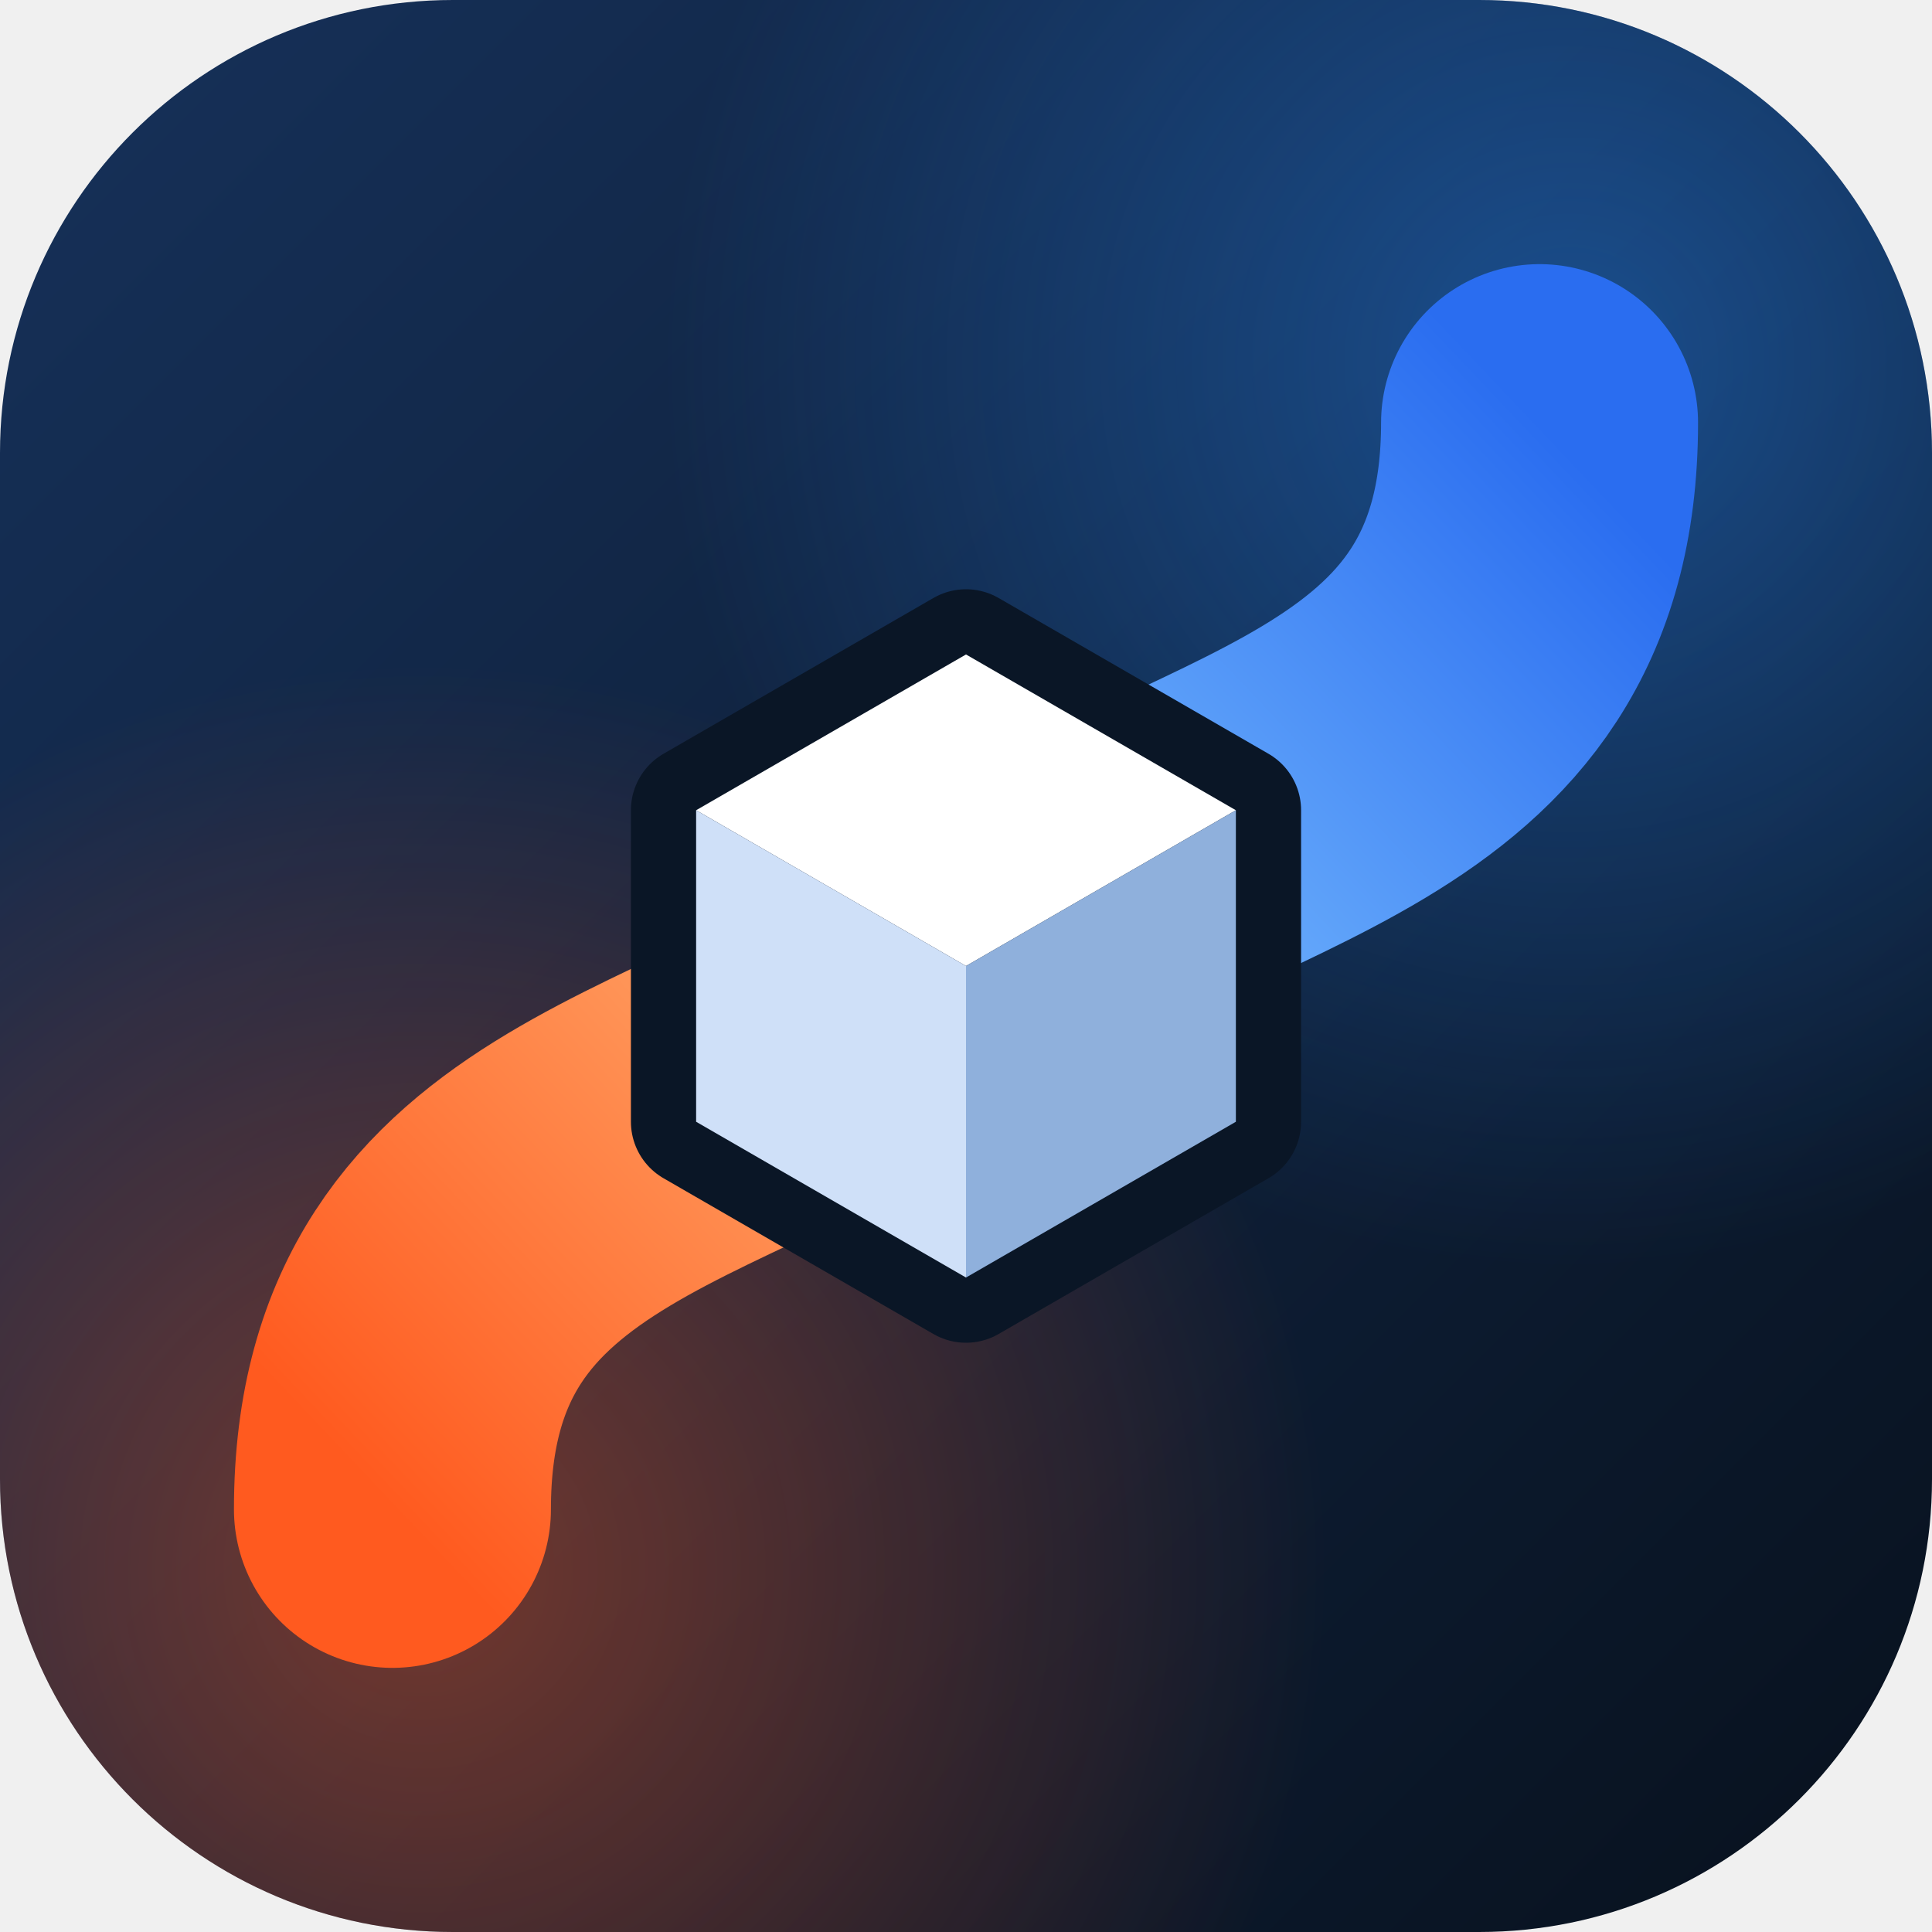
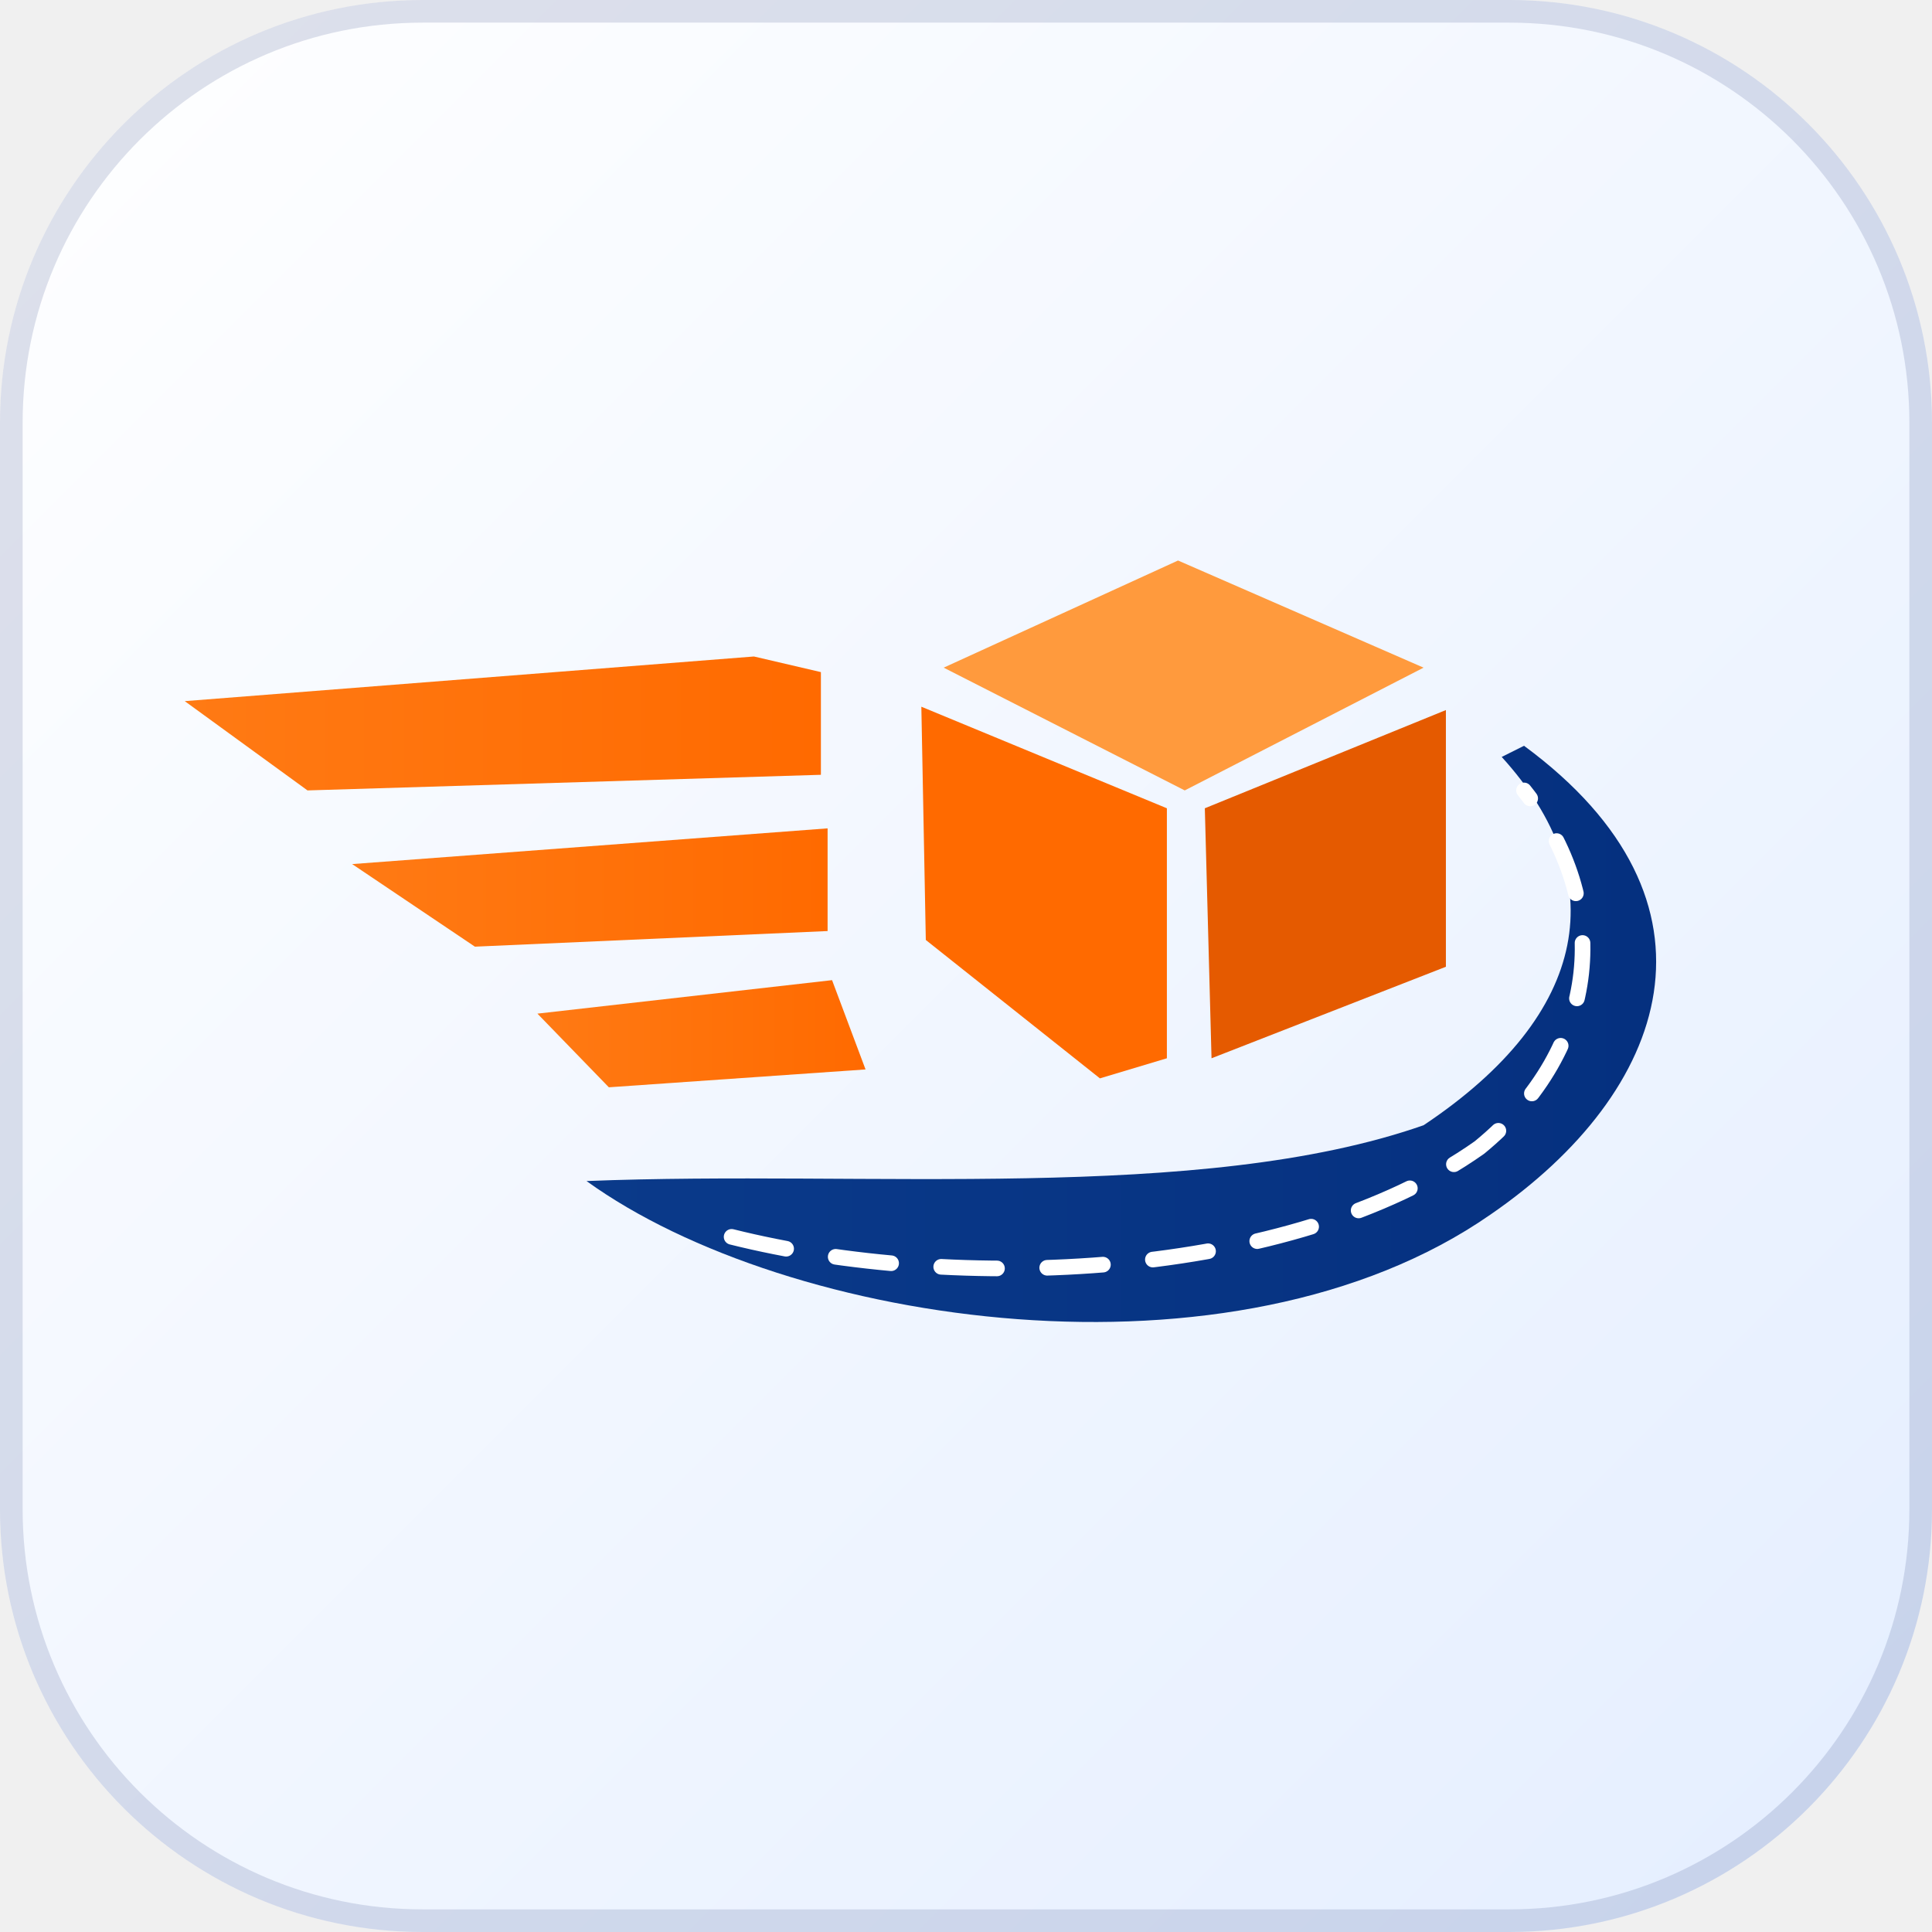
- <svg xmlns="http://www.w3.org/2000/svg" viewBox="0 0 64 64" width="64" height="64">
+ <svg xmlns="http://www.w3.org/2000/svg" viewBox="0 0 512 512" width="512" height="512">
  <defs>
-     <linearGradient id="t" x1="0" y1="0" x2="64" y2="64" gradientUnits="userSpaceOnUse">
-       <stop offset="0" stop-color="#16315a" />
-       <stop offset="1" stop-color="#08111d" />
-     </linearGradient>
-     <radialGradient id="go" cx="14" cy="52" r="30" gradientUnits="userSpaceOnUse">
-       <stop offset="0" stop-color="#ff5a1f" stop-opacity=".42" />
-       <stop offset="1" stop-color="#ff5a1f" stop-opacity="0" />
-     </radialGradient>
-     <radialGradient id="gb" cx="52" cy="12" r="30" gradientUnits="userSpaceOnUse">
-       <stop offset="0" stop-color="#2a8dff" stop-opacity=".42" />
-       <stop offset="1" stop-color="#2a8dff" stop-opacity="0" />
-     </radialGradient>
-     <linearGradient id="o" x1="13" y1="50" x2="32" y2="32" gradientUnits="userSpaceOnUse">
-       <stop offset="0" stop-color="#ff5a1f" />
-       <stop offset="1" stop-color="#ffb072" />
-     </linearGradient>
-     <linearGradient id="b" x1="32" y1="32" x2="51" y2="14" gradientUnits="userSpaceOnUse">
-       <stop offset="0" stop-color="#7cc0ff" />
-       <stop offset="1" stop-color="#2a6df0" />
-     </linearGradient>
-     <linearGradient id="r" x1="0" y1="0" x2="64" y2="64" gradientUnits="userSpaceOnUse">
-       <stop offset="0" stop-color="#fff" stop-opacity=".38" />
-       <stop offset=".5" stop-color="#fff" stop-opacity=".06" />
-       <stop offset="1" stop-color="#fff" stop-opacity=".16" />
+     <linearGradient id="bg" x1="0" y1="0" x2="1" y2="1">
+       <stop offset="0" stop-color="#FFFFFF" />
+       <stop offset="1" stop-color="#E4EEFF" />
    </linearGradient>
  </defs>
-   <rect width="64" height="64" rx="15" fill="url(#t)" />
-   <rect width="64" height="64" rx="15" fill="url(#go)" />
-   <rect width="64" height="64" rx="15" fill="url(#gb)" />
-   <path d="M13 50 C13 38 24 38 32 32" fill="none" stroke="url(#o)" stroke-width="10.5" stroke-linecap="round" />
-   <path d="M32 32 C40 26 51 26 51 14" fill="none" stroke="url(#b)" stroke-width="10.5" stroke-linecap="round" />
-   <g transform="translate(32 32) scale(1.2)">
-     <polygon points="0,-8.6 7.45,-4.3 7.45,4.3 0,8.6 -7.45,4.3 -7.45,-4.3" fill="#0a1626" stroke="#0a1626" stroke-width="3.6" stroke-linejoin="round" />
-     <polygon points="0,-8.6 7.45,-4.3 0,0 -7.45,-4.3" fill="#ffffff" />
-     <polygon points="-7.45,-4.3 0,0 0,8.6 -7.45,4.3" fill="#cfe0f8" />
-     <polygon points="0,0 7.45,-4.3 7.45,4.3 0,8.6" fill="#8fb0dc" />
+   <rect width="512" height="512" rx="112" fill="url(#bg)" />
+   <rect x="3" y="3" width="506" height="506" rx="109" fill="none" stroke="#14246B" stroke-opacity=".14" stroke-width="6" />
+   <g transform="translate(46.00 144.40) scale(2.9577)">
+     <defs>
+       <linearGradient id="brandWing" x1="0" y1="0" x2="1" y2="0">
+         <stop offset="0" stop-color="#FF7A14" />
+         <stop offset="1" stop-color="#FF6A00" />
+       </linearGradient>
+       <linearGradient id="brandRoad" x1="0" y1="0" x2="1" y2="0">
+         <stop offset="0" stop-color="#0A3A8A" />
+         <stop offset="1" stop-color="#05307F" />
+       </linearGradient>
+     </defs>
+     <path d="M1 14 52 10l6 1.4v9.2L12 22Z" fill="url(#brandWing)" />
+     <path d="M16 28.6 58.6 25.4v9.2L27 36Z" fill="url(#brandWing)" />
+     <path d="M32.6 42 59 39l3 8-23 1.6Z" fill="url(#brandWing)" />
+     <path d="M69 11 90 1.4 112 11 90.6 22Z" fill="#FF9A3D" />
+     <path d="M67 14.5 89 23.6v22.4l-6 1.8-15.6-12.4Z" fill="#FF6A00" />
+     <path d="M92.4 23.6 114 14.8v23L93 46Z" fill="#E55A00" />
+     <path d="M37 57C55 70 95 76 118 60 134 49 140 32 121 18l-2 1c10 11 8 23-7 33C92 59 62 56 37 57Z" fill="url(#brandRoad)" />
+     <path d="M50 62C70 67 100 66 117 54 128 45 129 32 121 22" stroke="#fff" stroke-width="1.4" stroke-linecap="round" stroke-dasharray="5 4.5" fill="none" />
  </g>
</svg>
